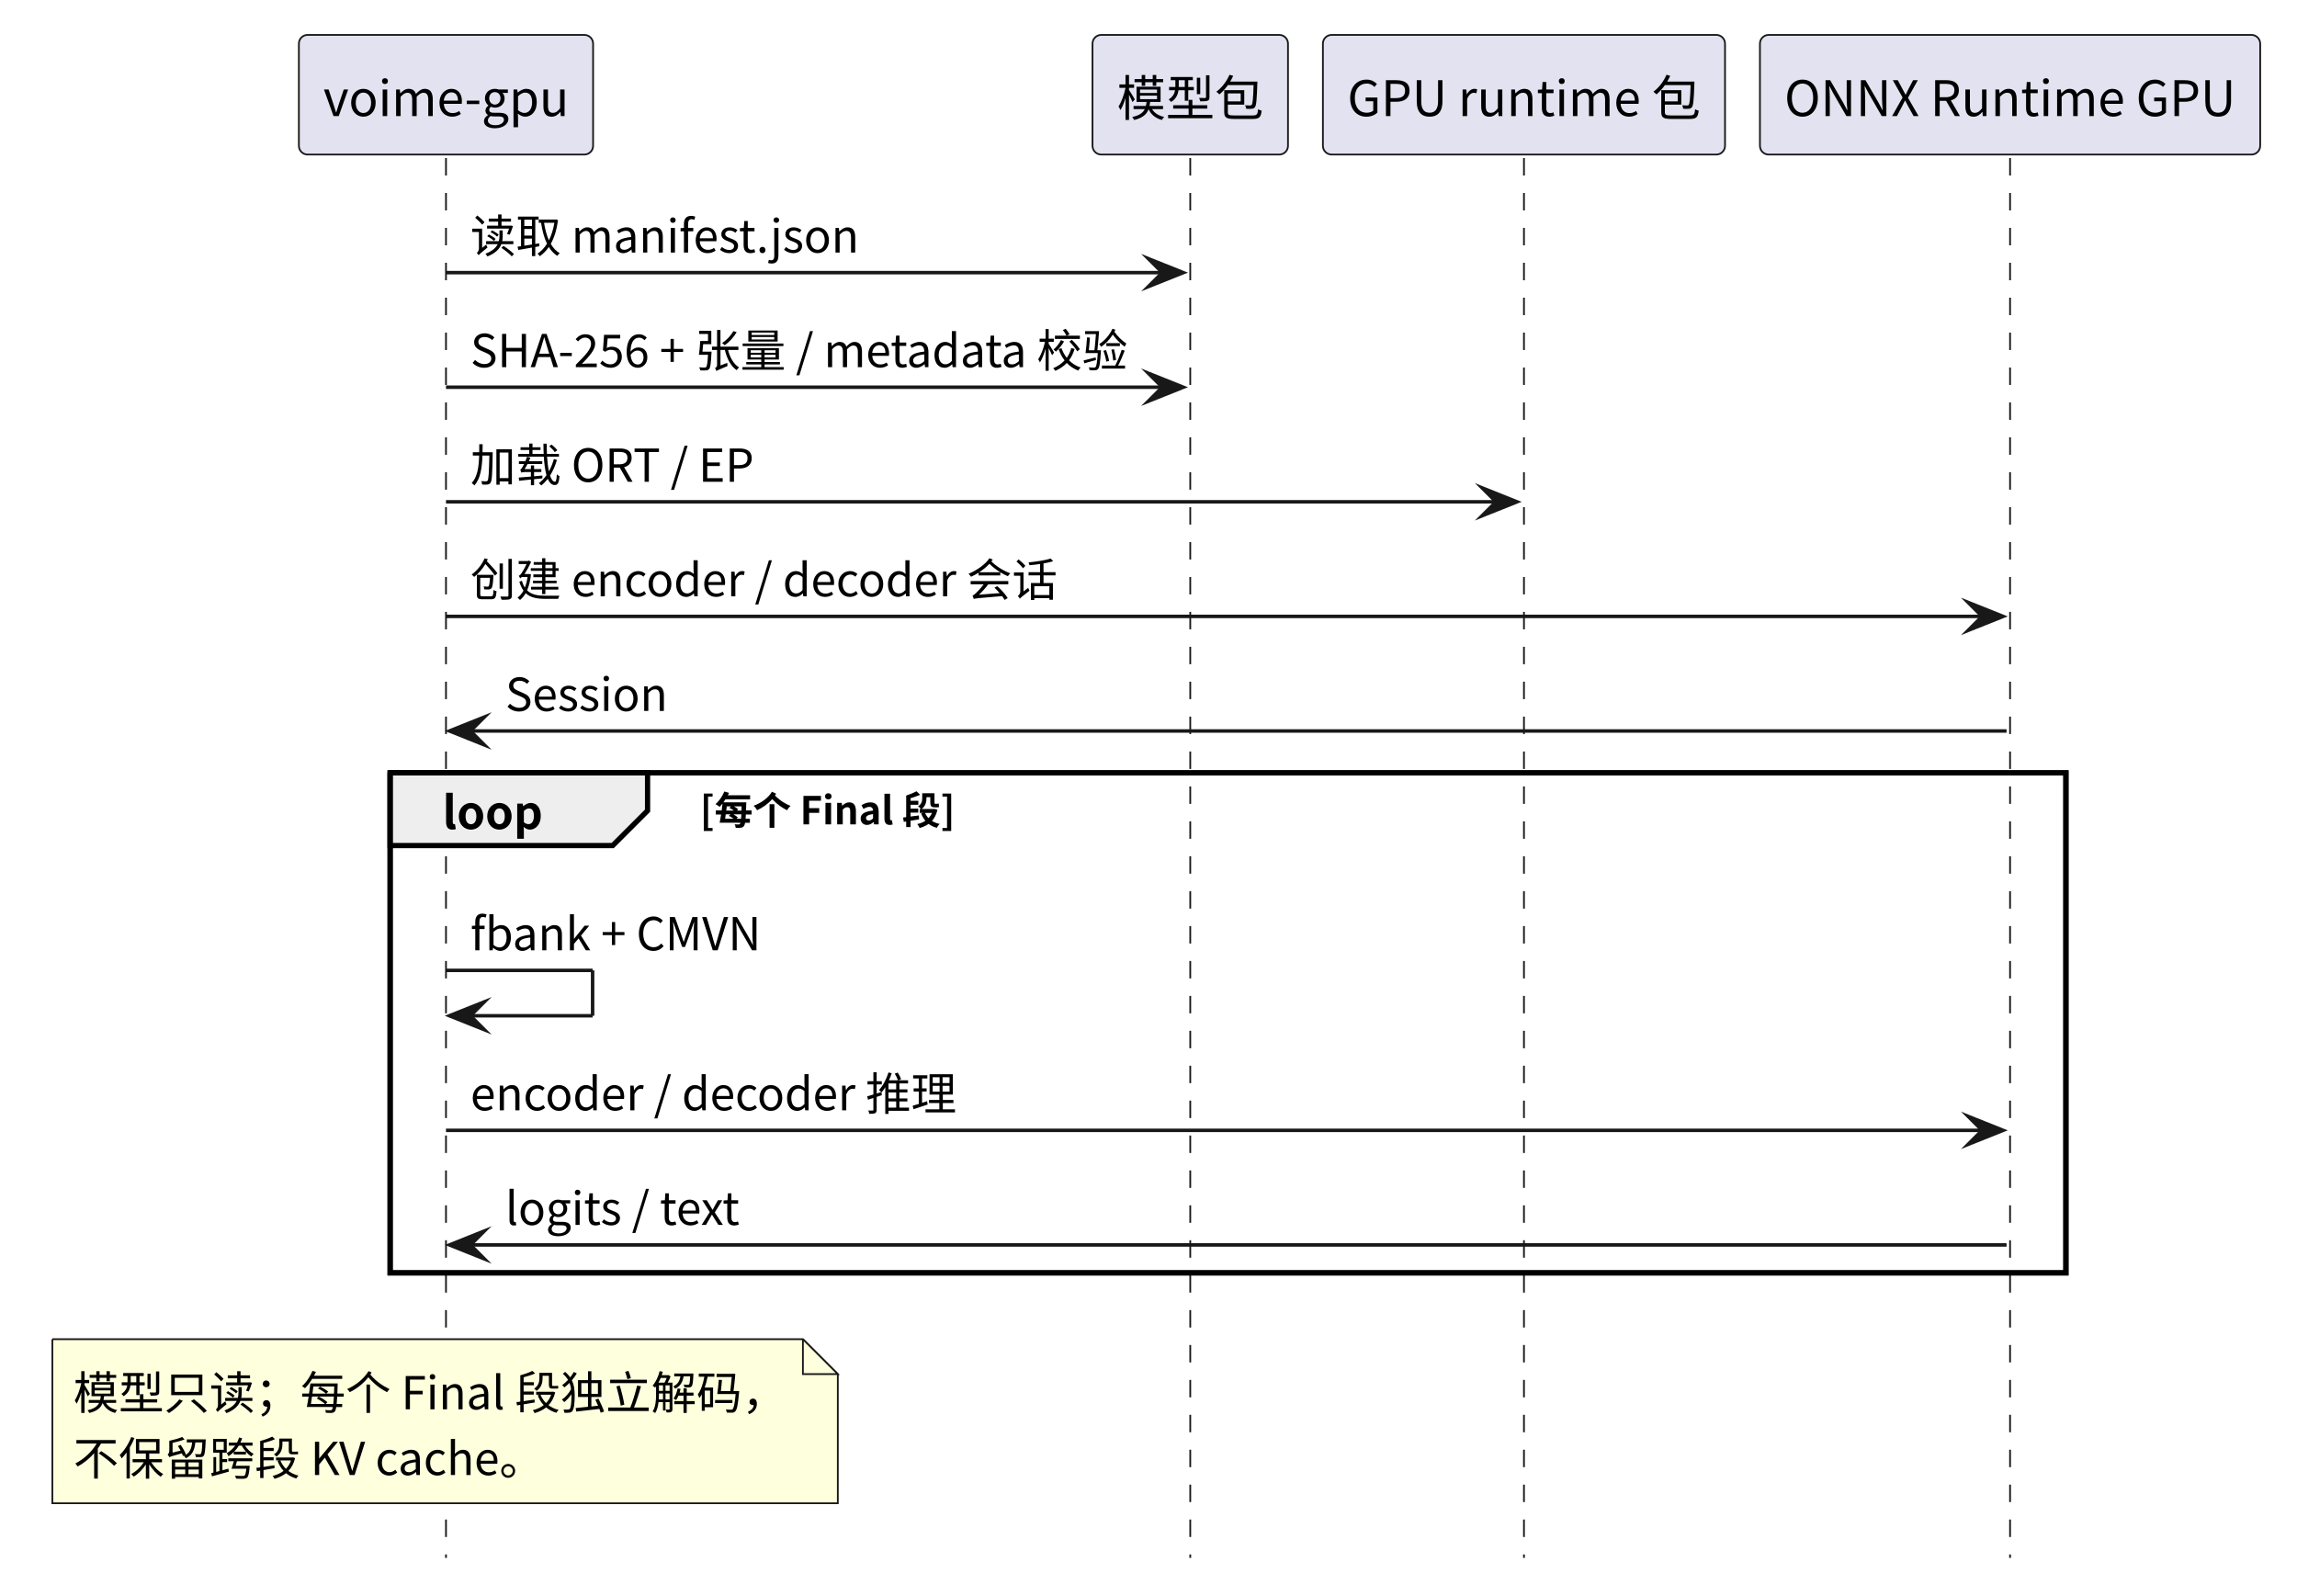
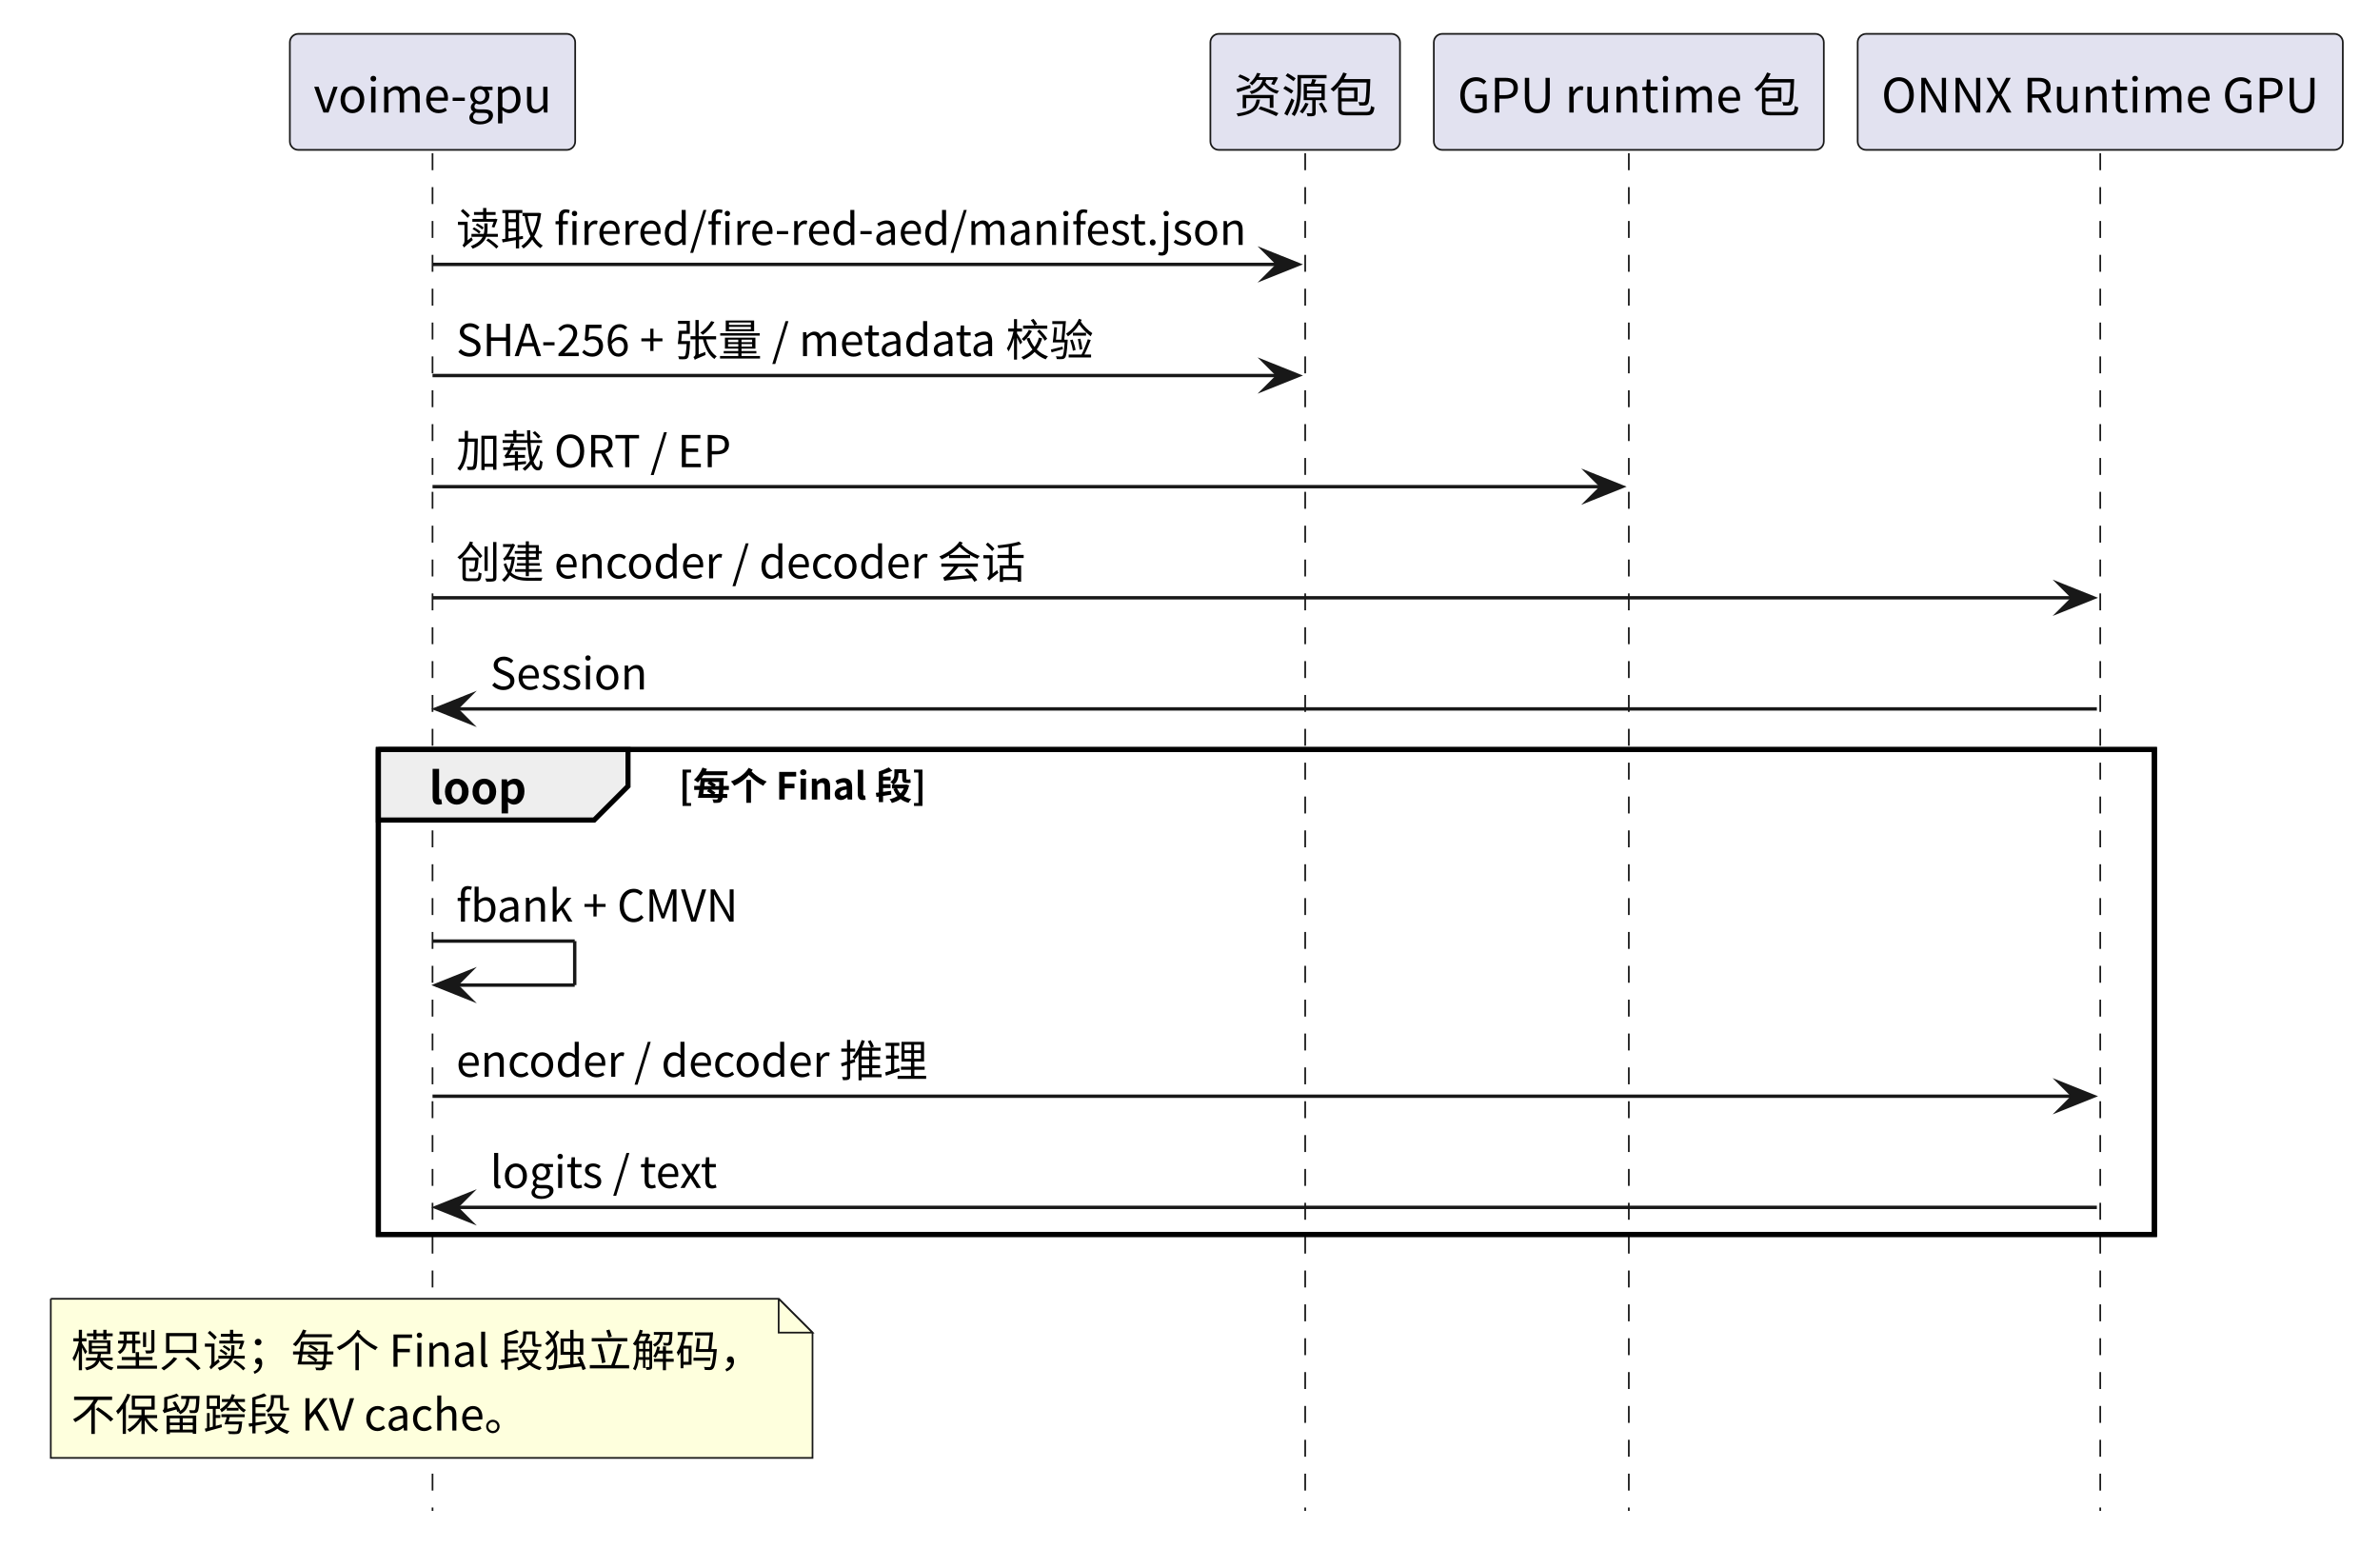
- <svg xmlns="http://www.w3.org/2000/svg" version="1.1" data-diagram-type="SEQUENCE" style="width:658px;height:457px;background:#FFFFFF;" width="658px" height="457px" viewBox="0 0 658 457" zoomAndPan="magnify" preserveAspectRatio="none" contentStyleType="text/css">
+ <svg xmlns="http://www.w3.org/2000/svg" version="1.1" data-diagram-type="SEQUENCE" style="width:703px;height:457px;background:#FFFFFF;" width="703px" height="457px" viewBox="0 0 703 457" zoomAndPan="magnify" preserveAspectRatio="none" contentStyleType="text/css">
  <defs />
  <g font-family="sans-serif" lengthAdjust="spacing">
-     <rect x="111.758" y="221.392" width="480.045" height="143.224" fill="none" style="stroke:#000;stroke-width:1.5;" />
+     <rect x="111.758" y="221.392" width="524.609" height="143.224" fill="none" style="stroke:#000;stroke-width:1.5;" />
    <g>
      <rect x="124.258" y="45.272" width="8" height="400.992" fill="#000" fill-opacity="0" />
      <line x1="127.758" y1="45.272" x2="127.758" y2="446.264" style="stroke:#181818;stroke-width:0.5;stroke-dasharray:5,5;" />
    </g>
    <g>
-       <rect x="337.46" y="45.272" width="8" height="400.992" fill="#000" fill-opacity="0" />
-       <line x1="340.96" y1="45.272" x2="340.96" y2="446.264" style="stroke:#181818;stroke-width:0.5;stroke-dasharray:5,5;" />
+       <rect x="382.024" y="45.272" width="8" height="400.992" fill="#000" fill-opacity="0" />
+       <line x1="385.524" y1="45.272" x2="385.524" y2="446.264" style="stroke:#181818;stroke-width:0.5;stroke-dasharray:5,5;" />
    </g>
    <g>
-       <rect x="433.056" y="45.272" width="8" height="400.992" fill="#000" fill-opacity="0" />
-       <line x1="436.556" y1="45.272" x2="436.556" y2="446.264" style="stroke:#181818;stroke-width:0.5;stroke-dasharray:5,5;" />
+       <rect x="477.62" y="45.272" width="8" height="400.992" fill="#000" fill-opacity="0" />
+       <line x1="481.12" y1="45.272" x2="481.12" y2="446.264" style="stroke:#181818;stroke-width:0.5;stroke-dasharray:5,5;" />
    </g>
    <g>
-       <rect x="572.304" y="45.272" width="8" height="400.992" fill="#000" fill-opacity="0" />
-       <line x1="575.804" y1="45.272" x2="575.804" y2="446.264" style="stroke:#181818;stroke-width:0.5;stroke-dasharray:5,5;" />
+       <rect x="616.868" y="45.272" width="8" height="400.992" fill="#000" fill-opacity="0" />
+       <line x1="620.368" y1="45.272" x2="620.368" y2="446.264" style="stroke:#181818;stroke-width:0.5;stroke-dasharray:5,5;" />
    </g>
    <rect x="85.618" y="10" width="84.28" height="34.272" fill="#E2E2F0" style="stroke:#181818;stroke-width:0.5;" rx="2.5" ry="2.5" />
    <text x="92.618" y="33.24" fill="#000" font-size="14" textLength="70.28" font-family="'Noto Sans CJK SC'">voime-gpu</text>
-     <rect x="312.96" y="10" width="56" height="34.272" fill="#E2E2F0" style="stroke:#181818;stroke-width:0.5;" rx="2.5" ry="2.5" />
-     <text x="319.96" y="33.24" fill="#000" font-size="14" textLength="42" font-family="'Noto Sans CJK SC'">模型包</text>
-     <rect x="378.96" y="10" width="115.192" height="34.272" fill="#E2E2F0" style="stroke:#181818;stroke-width:0.5;" rx="2.5" ry="2.5" />
-     <text x="385.96" y="33.24" fill="#000" font-size="14" textLength="101.192" font-family="'Noto Sans CJK SC'">GPU runtime 包</text>
-     <rect x="504.152" y="10" width="143.304" height="34.272" fill="#E2E2F0" style="stroke:#181818;stroke-width:0.5;" rx="2.5" ry="2.5" />
-     <text x="511.152" y="33.24" fill="#000" font-size="14" textLength="129.304" font-family="'Noto Sans CJK SC'">ONNX Runtime GPU</text>
-     <polygon points="328.96,74.096,338.96,78.096,328.96,82.096,332.96,78.096" fill="#181818" style="stroke:#181818;stroke-width:1;stroke-linejoin:miter;stroke-miterlimit:10;" />
-     <line x1="127.758" y1="78.096" x2="334.96" y2="78.096" style="stroke:#181818;stroke-width:1;" />
-     <text x="134.758" y="72.352" fill="#000" font-size="13" textLength="111.267" font-family="'Noto Sans CJK SC'">读取 manifest.json</text>
-     <polygon points="328.96,106.92,338.96,110.92,328.96,114.92,332.96,110.92" fill="#181818" style="stroke:#181818;stroke-width:1;stroke-linejoin:miter;stroke-miterlimit:10;" />
-     <line x1="127.758" y1="110.92" x2="334.96" y2="110.92" style="stroke:#181818;stroke-width:1;" />
+     <rect x="357.524" y="10" width="56" height="34.272" fill="#E2E2F0" style="stroke:#181818;stroke-width:0.5;" rx="2.5" ry="2.5" />
+     <text x="364.524" y="33.24" fill="#000" font-size="14" textLength="42" font-family="'Noto Sans CJK SC'">资源包</text>
+     <rect x="423.524" y="10" width="115.192" height="34.272" fill="#E2E2F0" style="stroke:#181818;stroke-width:0.5;" rx="2.5" ry="2.5" />
+     <text x="430.524" y="33.24" fill="#000" font-size="14" textLength="101.192" font-family="'Noto Sans CJK SC'">GPU runtime 包</text>
+     <rect x="548.716" y="10" width="143.304" height="34.272" fill="#E2E2F0" style="stroke:#181818;stroke-width:0.5;" rx="2.5" ry="2.5" />
+     <text x="555.716" y="33.24" fill="#000" font-size="14" textLength="129.304" font-family="'Noto Sans CJK SC'">ONNX Runtime GPU</text>
+     <polygon points="373.524,74.096,383.524,78.096,373.524,82.096,377.524,78.096" fill="#181818" style="stroke:#181818;stroke-width:1;stroke-linejoin:miter;stroke-miterlimit:10;" />
+     <line x1="127.758" y1="78.096" x2="379.524" y2="78.096" style="stroke:#181818;stroke-width:1;" />
+     <text x="134.758" y="72.352" fill="#000" font-size="13" textLength="233.766" font-family="'Noto Sans CJK SC'">读取 firered/fire-red-aed/manifest.json</text>
+     <polygon points="373.524,106.92,383.524,110.92,373.524,114.92,377.524,110.92" fill="#181818" style="stroke:#181818;stroke-width:1;stroke-linejoin:miter;stroke-miterlimit:10;" />
+     <line x1="127.758" y1="110.92" x2="379.524" y2="110.92" style="stroke:#181818;stroke-width:1;" />
    <text x="134.758" y="105.176" fill="#000" font-size="13" textLength="189.202" font-family="'Noto Sans CJK SC'">SHA-256 + 张量 / metadata 校验</text>
-     <polygon points="424.556,139.744,434.556,143.744,424.556,147.744,428.556,143.744" fill="#181818" style="stroke:#181818;stroke-width:1;stroke-linejoin:miter;stroke-miterlimit:10;" />
-     <line x1="127.758" y1="143.744" x2="430.556" y2="143.744" style="stroke:#181818;stroke-width:1;" />
+     <polygon points="469.12,139.744,479.12,143.744,469.12,147.744,473.12,143.744" fill="#181818" style="stroke:#181818;stroke-width:1;stroke-linejoin:miter;stroke-miterlimit:10;" />
+     <line x1="127.758" y1="143.744" x2="475.12" y2="143.744" style="stroke:#181818;stroke-width:1;" />
    <text x="134.758" y="138" fill="#000" font-size="13" textLength="81.406" font-family="'Noto Sans CJK SC'">加载 ORT / EP</text>
-     <polygon points="563.804,172.568,573.804,176.568,563.804,180.568,567.804,176.568" fill="#181818" style="stroke:#181818;stroke-width:1;stroke-linejoin:miter;stroke-miterlimit:10;" />
-     <line x1="127.758" y1="176.568" x2="569.804" y2="176.568" style="stroke:#181818;stroke-width:1;" />
+     <polygon points="608.368,172.568,618.368,176.568,608.368,180.568,612.368,176.568" fill="#181818" style="stroke:#181818;stroke-width:1;stroke-linejoin:miter;stroke-miterlimit:10;" />
+     <line x1="127.758" y1="176.568" x2="614.368" y2="176.568" style="stroke:#181818;stroke-width:1;" />
    <text x="134.758" y="170.824" fill="#000" font-size="13" textLength="168.766" font-family="'Noto Sans CJK SC'">创建 encoder / decoder 会话</text>
    <polygon points="138.758,205.392,128.758,209.392,138.758,213.392,134.758,209.392" fill="#181818" style="stroke:#181818;stroke-width:1;stroke-linejoin:miter;stroke-miterlimit:10;" />
-     <line x1="132.758" y1="209.392" x2="574.804" y2="209.392" style="stroke:#181818;stroke-width:1;" />
+     <line x1="132.758" y1="209.392" x2="619.368" y2="209.392" style="stroke:#181818;stroke-width:1;" />
    <text x="144.758" y="203.648" fill="#000" font-size="13" textLength="46.501" font-family="'Noto Sans CJK SC'">Session</text>
    <path d="M111.758,221.392 L185.501,221.392 L185.501,232.216 L175.501,242.216 L111.758,242.216 L111.758,221.392" style="stroke:#000;stroke-width:1.5;" fill="#EEE" />
-     <rect x="111.758" y="221.392" width="480.045" height="143.224" fill="none" style="stroke:#000;stroke-width:1.5;" />
+     <rect x="111.758" y="221.392" width="524.609" height="143.224" fill="none" style="stroke:#000;stroke-width:1.5;" />
    <text x="126.758" y="237.472" fill="#000" font-size="13" textLength="28.743" font-weight="700" font-family="'Noto Sans CJK SC'">loop</text>
    <text x="200.501" y="236.152" fill="#000" font-size="11" textLength="73.105" font-weight="700" font-family="'Noto Sans CJK SC'">[每个 Final 段]</text>
    <line x1="127.758" y1="277.968" x2="169.758" y2="277.968" style="stroke:#181818;stroke-width:1;" />
    <line x1="169.758" y1="277.968" x2="169.758" y2="290.968" style="stroke:#181818;stroke-width:1;" />
    <line x1="128.758" y1="290.968" x2="169.758" y2="290.968" style="stroke:#181818;stroke-width:1;" />
    <polygon points="138.758,286.968,128.758,290.968,138.758,294.968,134.758,290.968" fill="#181818" style="stroke:#181818;stroke-width:1;stroke-linejoin:miter;stroke-miterlimit:10;" />
    <text x="134.758" y="272.224" fill="#000" font-size="13" textLength="83.447" font-family="'Noto Sans CJK SC'">fbank + CMVN</text>
-     <polygon points="563.804,319.792,573.804,323.792,563.804,327.792,567.804,323.792" fill="#181818" style="stroke:#181818;stroke-width:1;stroke-linejoin:miter;stroke-miterlimit:10;" />
-     <line x1="127.758" y1="323.792" x2="569.804" y2="323.792" style="stroke:#181818;stroke-width:1;" />
+     <polygon points="608.368,319.792,618.368,323.792,608.368,327.792,612.368,323.792" fill="#181818" style="stroke:#181818;stroke-width:1;stroke-linejoin:miter;stroke-miterlimit:10;" />
+     <line x1="127.758" y1="323.792" x2="614.368" y2="323.792" style="stroke:#181818;stroke-width:1;" />
    <text x="134.758" y="318.048" fill="#000" font-size="13" textLength="139.854" font-family="'Noto Sans CJK SC'">encoder / decoder 推理</text>
    <polygon points="138.758,352.616,128.758,356.616,138.758,360.616,134.758,356.616" fill="#181818" style="stroke:#181818;stroke-width:1;stroke-linejoin:miter;stroke-miterlimit:10;" />
-     <line x1="132.758" y1="356.616" x2="574.804" y2="356.616" style="stroke:#181818;stroke-width:1;" />
+     <line x1="132.758" y1="356.616" x2="619.368" y2="356.616" style="stroke:#181818;stroke-width:1;" />
    <text x="144.758" y="350.872" fill="#000" font-size="13" textLength="67.86" font-family="'Noto Sans CJK SC'">logits / text</text>
    <path d="M15,383.616 L15,430.616 L240,430.616 L240,393.616 L230,383.616 L15,383.616" style="stroke:#181818;stroke-width:0.5;" fill="#FEFFDD" />
    <path d="M230,383.616 L230,393.616 L240,393.616 L230,383.616" style="stroke:#181818;stroke-width:0.5;" fill="#FEFFDD" />
    <text x="21" y="403.696" fill="#000" font-size="13" textLength="204.516" font-family="'Noto Sans CJK SC'">模型只读；每个 Final 段独立解码，</text>
    <text x="21" y="422.52" fill="#000" font-size="13" textLength="135.369" font-family="'Noto Sans CJK SC'">不保留跨段 KV cache。</text>
  </g>
</svg>
